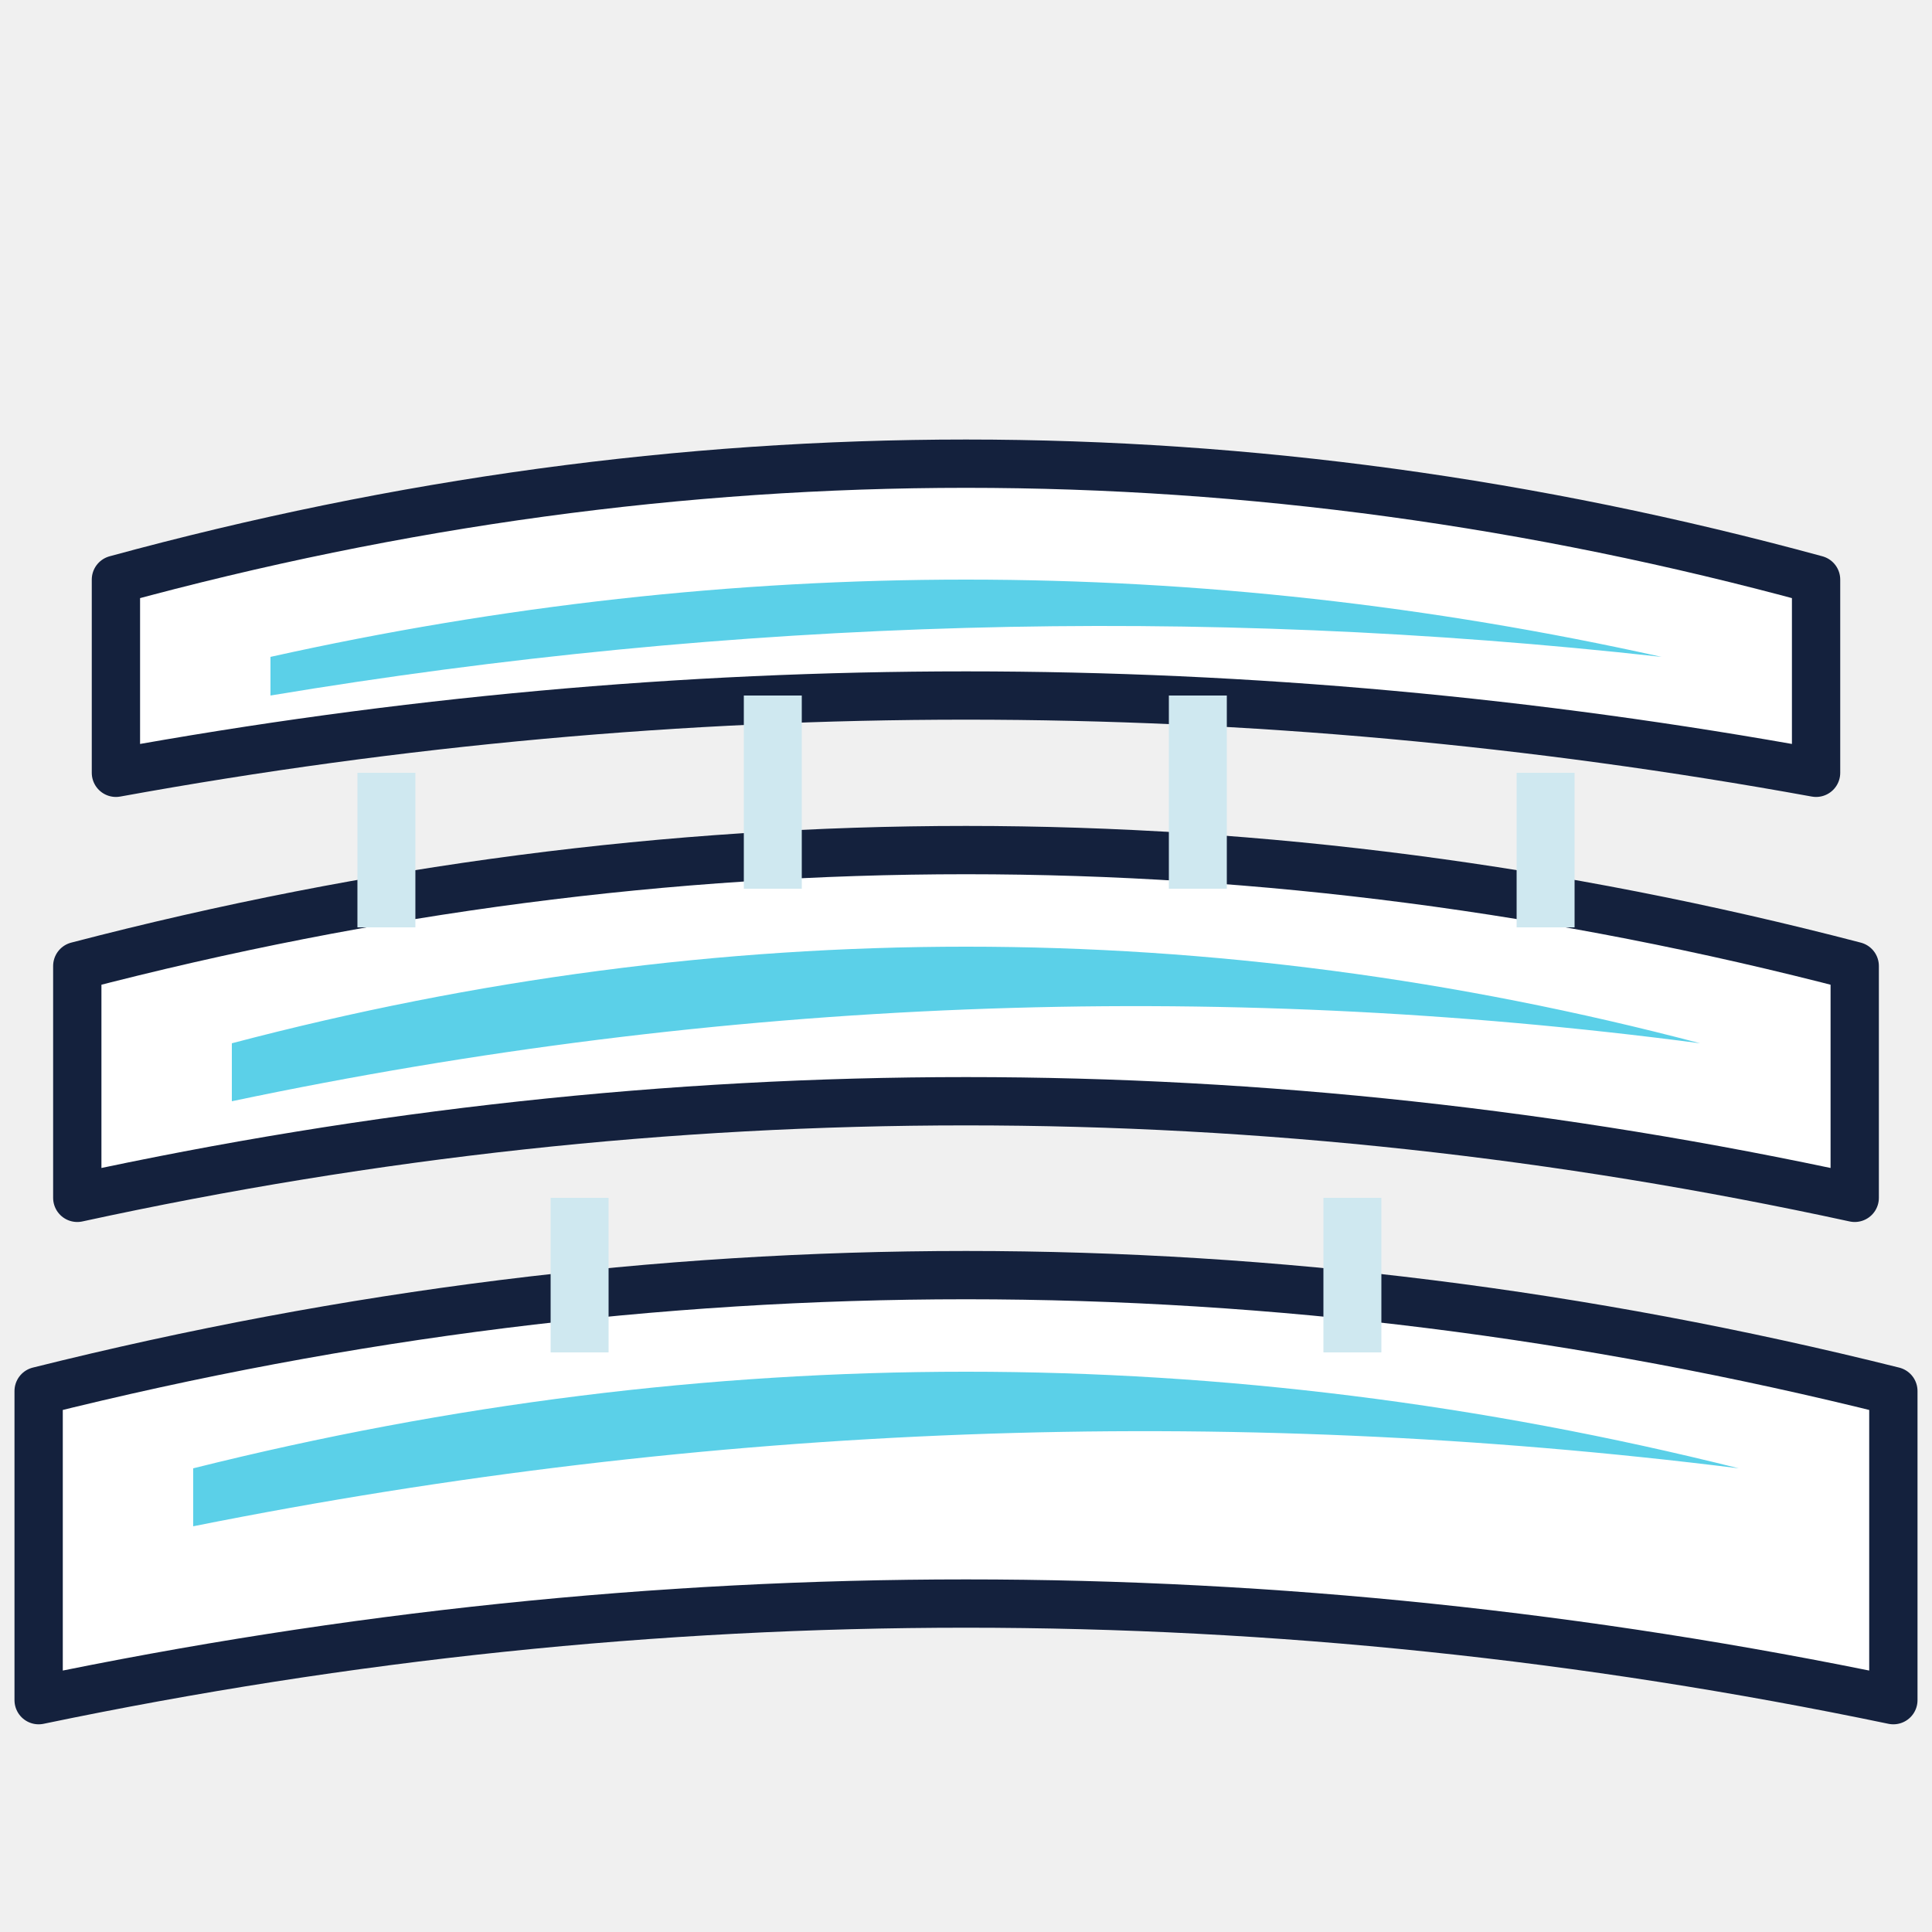
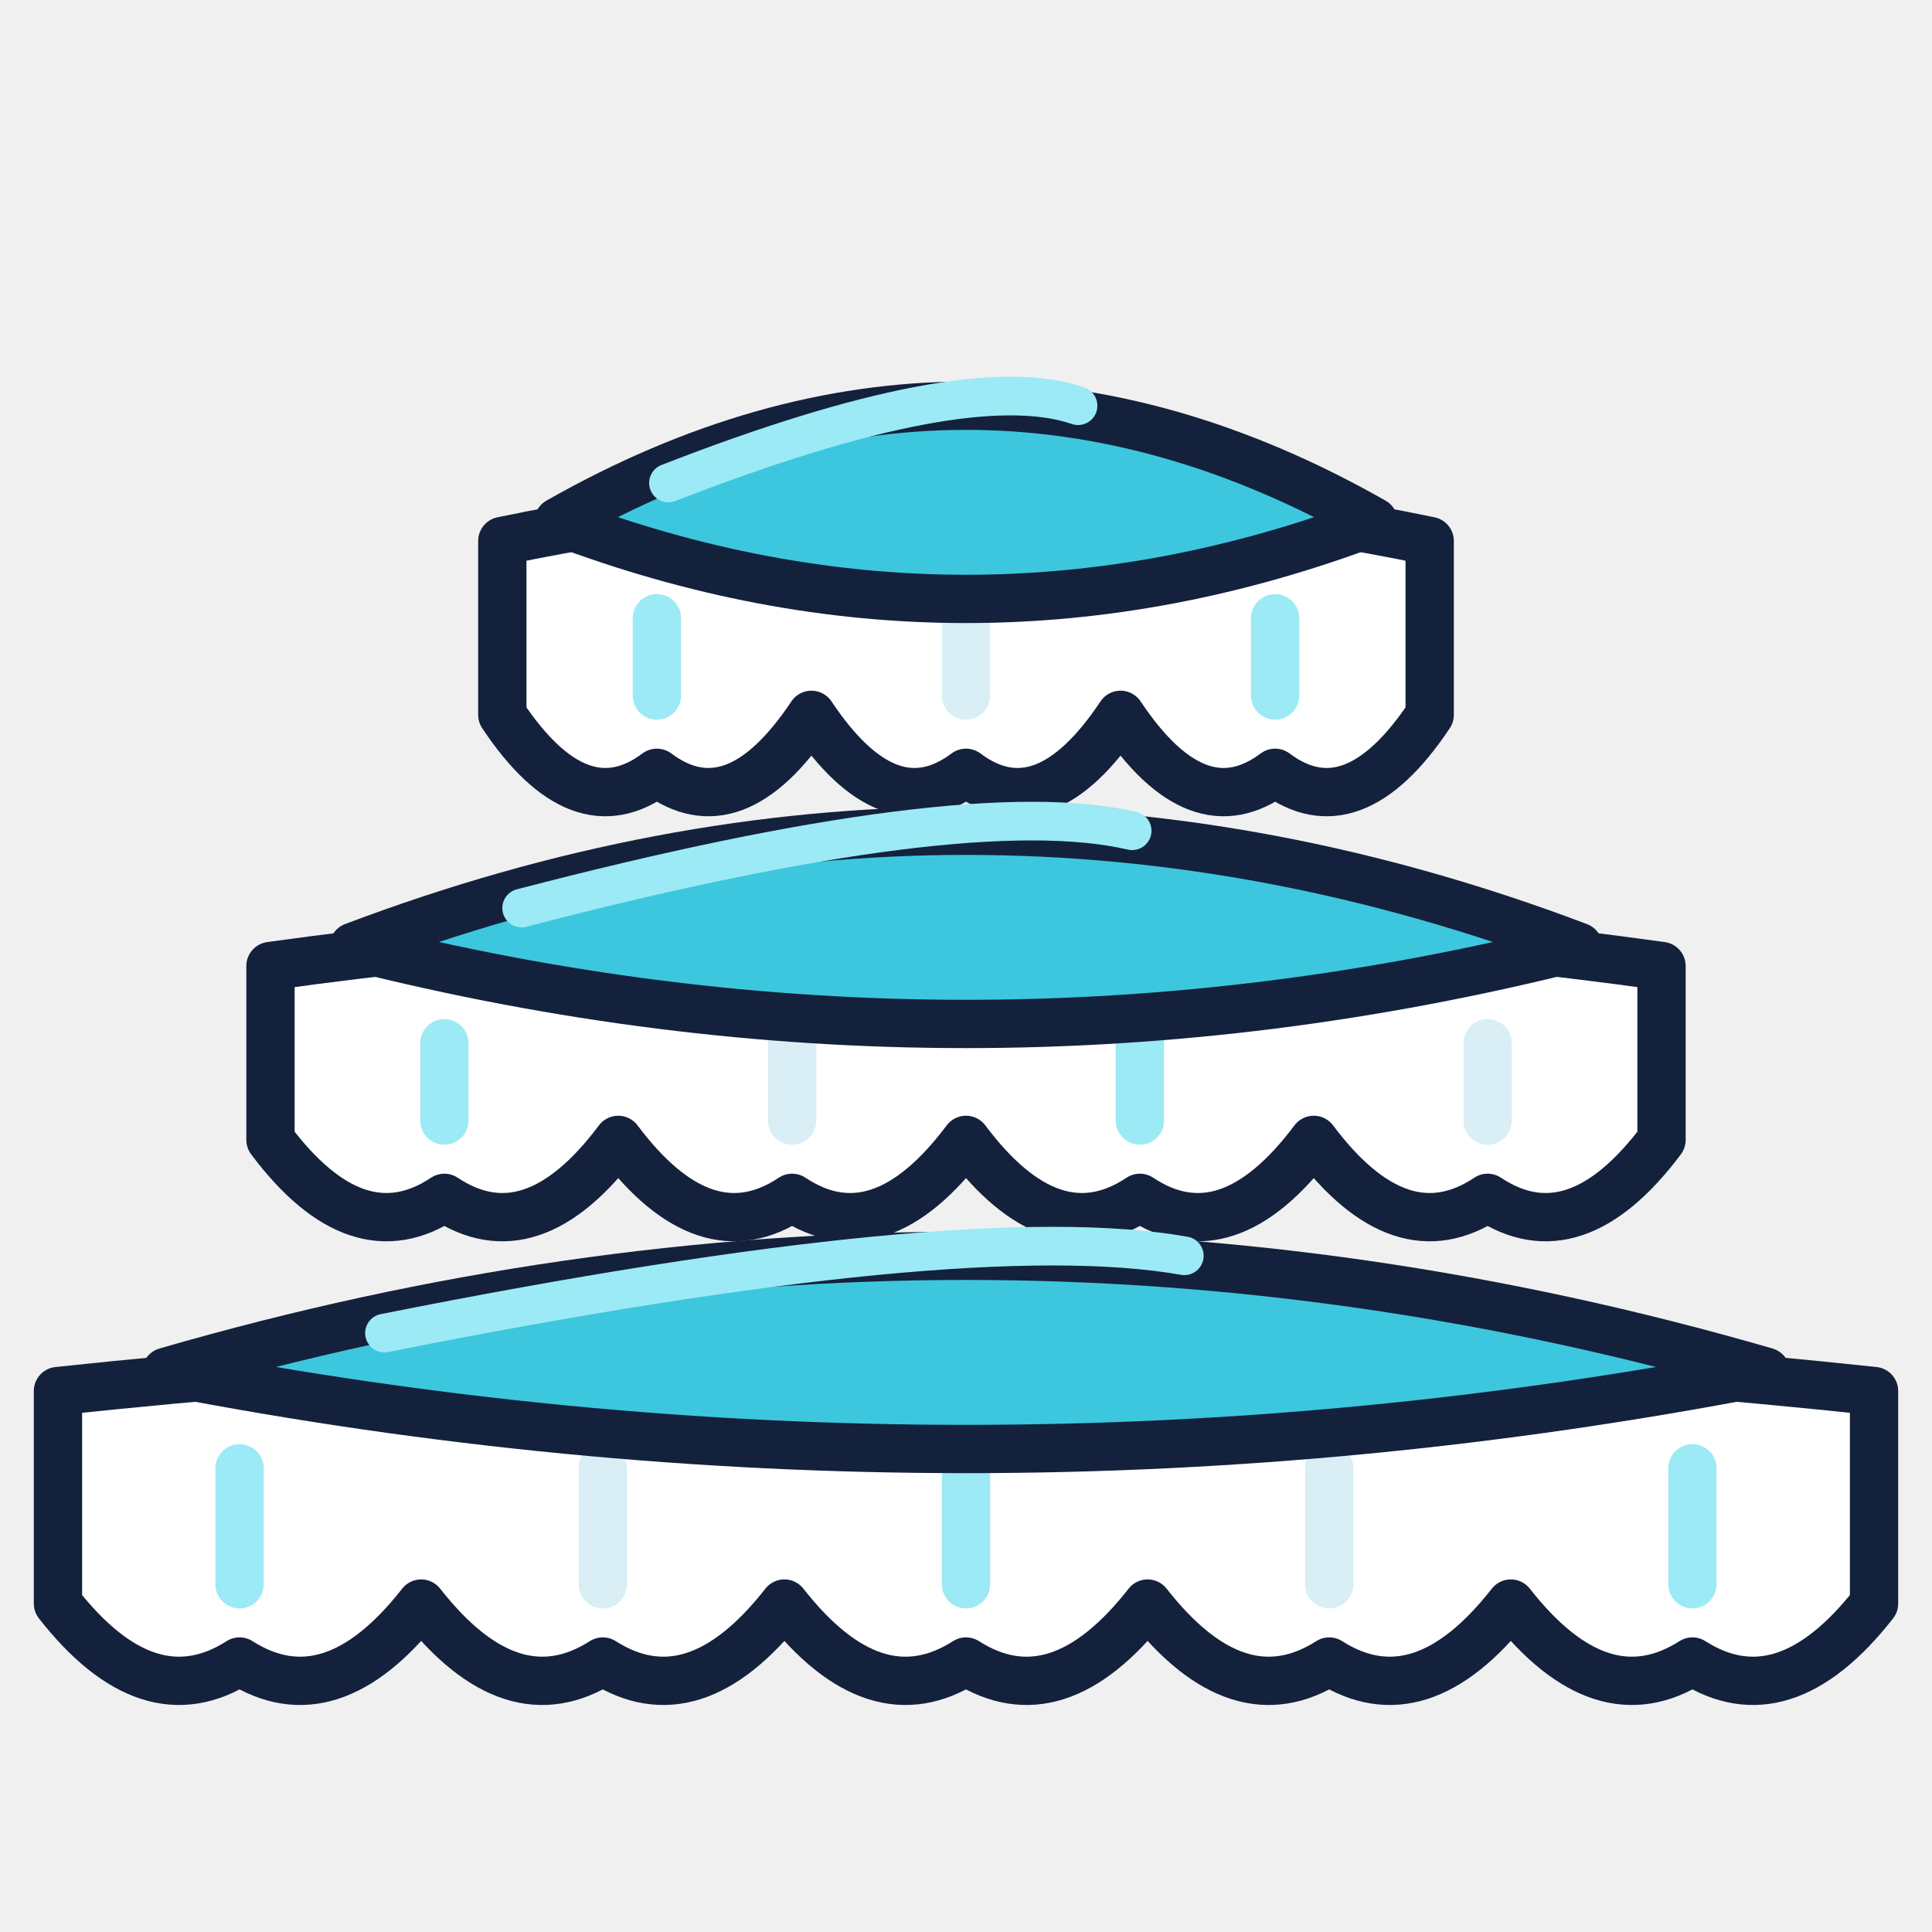
<svg xmlns="http://www.w3.org/2000/svg" viewBox="0 0 100 100">
-   <path d="M6 30 Q50 18 94 30 V40 Q50 32 6 40 Z" fill="#ffffff" stroke="#14213D" stroke-width="2.5" stroke-linejoin="round" stroke-linecap="round" />
-   <path d="M14 34 Q50 26 86 34 Q50 30 14 36Z" fill="#5BD0E8" />
-   <path d="M4 50 Q50 38 96 50 V62 Q50 52 4 62 Z" fill="#ffffff" stroke="#14213D" stroke-width="2.5" stroke-linejoin="round" stroke-linecap="round" />
-   <path d="M12 54 Q50 44 88 54 Q50 49 12 57Z" fill="#5BD0E8" />
-   <path d="M2 72 Q50 60 98 72 V88 Q50 78 2 88 Z" fill="#ffffff" stroke="#14213D" stroke-width="2.5" stroke-linejoin="round" stroke-linecap="round" />
-   <path d="M10 76 Q50 66 90 76 Q50 71 10 79Z" fill="#5BD0E8" />
-   <path d="M20 40 V48 M40 36 V46 M62 36 V46 M80 40 V48 M30 62 V70 M70 62 V70" stroke="#cfe8f0" stroke-width="3" />
+   <path d="M26 28 Q50 23 74 28 L74 37 Q70 43 66 40 Q62 43 58 37 Q54 43 50 40 Q46 43 42 37 Q38 43 34 40 Q30 43 26 37 Z" fill="#ffffff" stroke="#14213D" stroke-width="2.5" stroke-linejoin="round" stroke-linecap="round" />
+   <path d="M34 32 V36 M66 32 V36" stroke="#9BEAF5" stroke-width="2.5" stroke-linecap="round" />
+   <path d="M50 32 V36" stroke="#d9eef5" stroke-width="2.5" stroke-linecap="round" />
+   <path d="M28.9 27 Q50 15 71.1 27 Q50 35 28.9 27 Z" fill="#3CC7DE" stroke="#14213D" stroke-width="2.5" stroke-linejoin="round" stroke-linecap="round" />
+   <path d="M34.6 25 Q50 19 55.8 21" fill="none" stroke="#9BEAF5" stroke-width="2" stroke-linecap="round" />
+   <path d="M14 50 Q50 45 86 50 L86 59 Q81.5 65 77 62 Q72.5 65 68 59 Q63.5 65 59 62 Q54.5 65 50 59 Q45.5 65 41 62 Q36.5 65 32 59 Q27.5 65 23 62 Q18.5 65 14 59 Z" fill="#ffffff" stroke="#14213D" stroke-width="2.5" stroke-linejoin="round" stroke-linecap="round" />
+   <path d="M23 54 V58 M59 54 V58" stroke="#9BEAF5" stroke-width="2.5" stroke-linecap="round" />
+   <path d="M41 54 V58 M77 54 V58" stroke="#d9eef5" stroke-width="2.5" stroke-linecap="round" />
+   <path d="M18.3 49 Q50 37 81.7 49 Q50 57 18.3 49 Z" fill="#3CC7DE" stroke="#14213D" stroke-width="2.5" stroke-linejoin="round" stroke-linecap="round" />
+   <path d="M27 47 Q50 41 58.6 43" fill="none" stroke="#9BEAF5" stroke-width="2" stroke-linecap="round" />
+   <path d="M3 72 Q50 67 97 72 L97 83 Q92.3 89 87.6 86 Q82.9 89 78.2 83 Q73.5 89 68.8 86 Q64.1 89 59.4 83 Q54.7 89 50 86 Q45.3 89 40.6 83 Q35.9 89 31.2 86 Q26.5 89 21.8 83 Q17.1 89 12.4 86 Q7.7 89 3 83 Z" fill="#ffffff" stroke="#14213D" stroke-width="2.5" stroke-linejoin="round" stroke-linecap="round" />
+   <path d="M12.4 76 V82 M50 76 V82 M87.6 76 V82" stroke="#9BEAF5" stroke-width="2.5" stroke-linecap="round" />
+   <path d="M31.2 76 V82 M68.8 76 V82" stroke="#d9eef5" stroke-width="2.5" stroke-linecap="round" />
+   <path d="M8.6 71 Q50 59 91.4 71 Q50 79 8.6 71 Z" fill="#3CC7DE" stroke="#14213D" stroke-width="2.5" stroke-linejoin="round" stroke-linecap="round" />
+   <path d="M19.9 69 Q50 63 61.3 65" fill="none" stroke="#9BEAF5" stroke-width="2" stroke-linecap="round" />
</svg>
